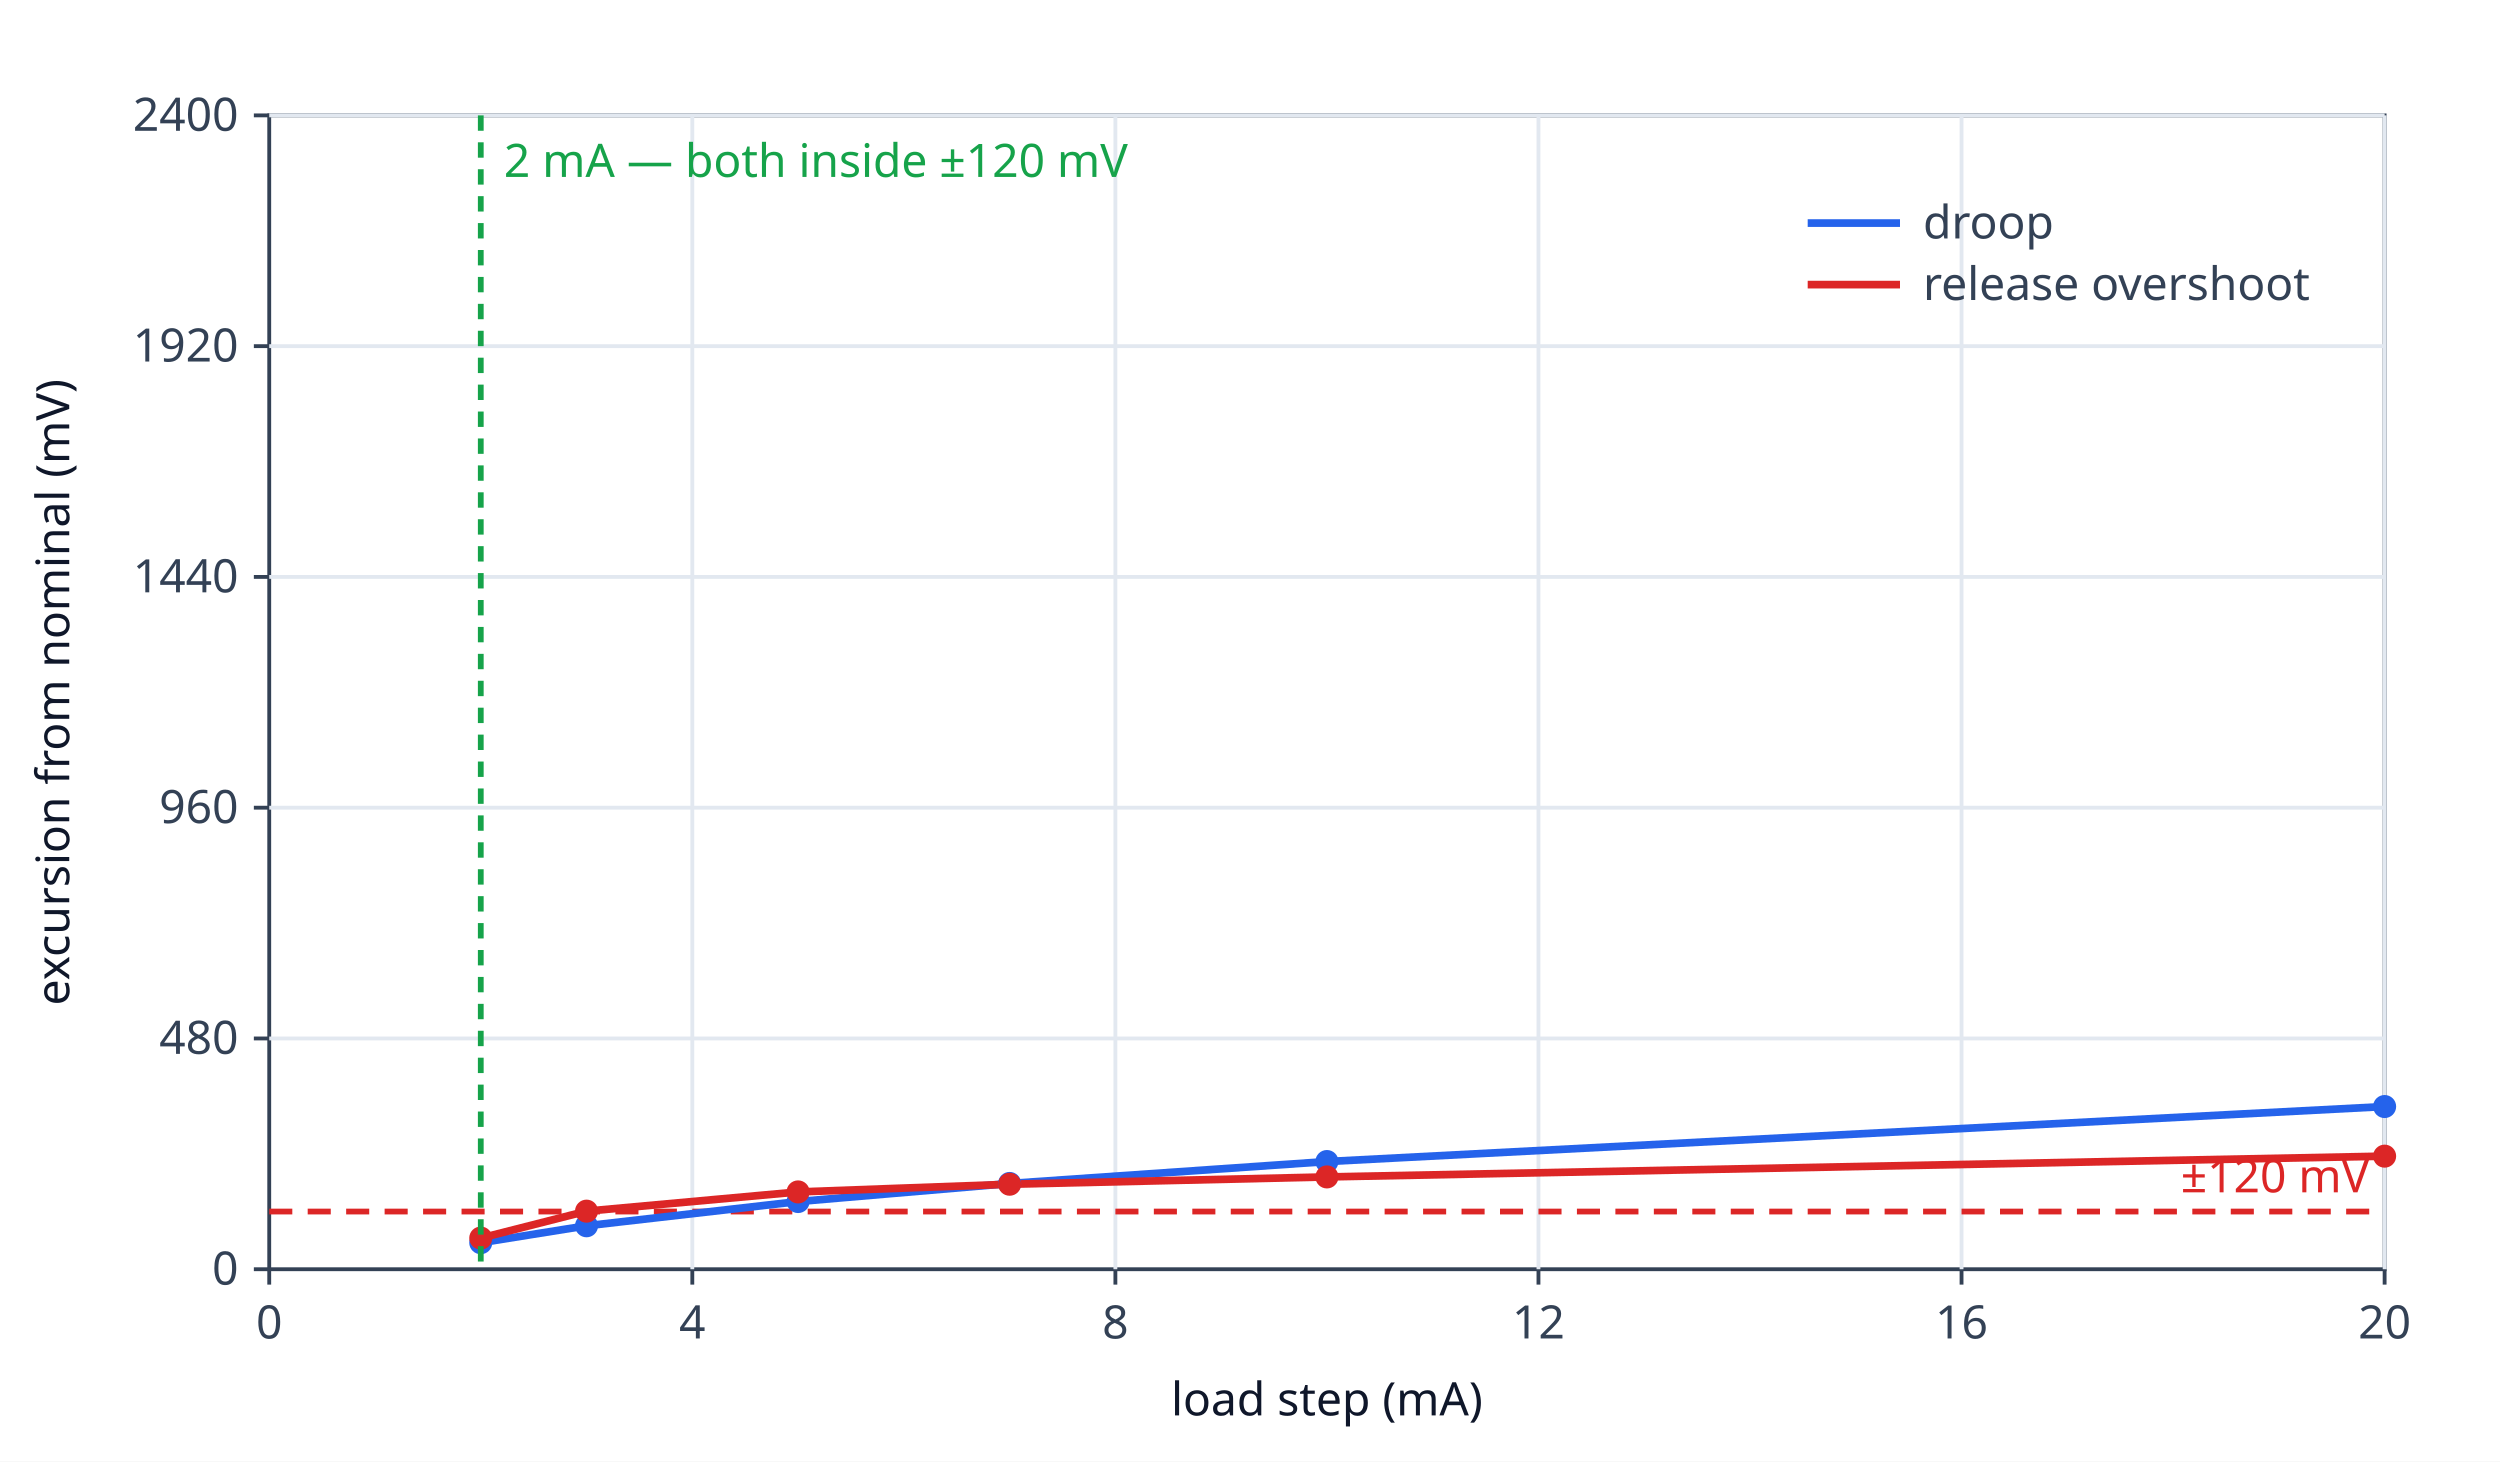
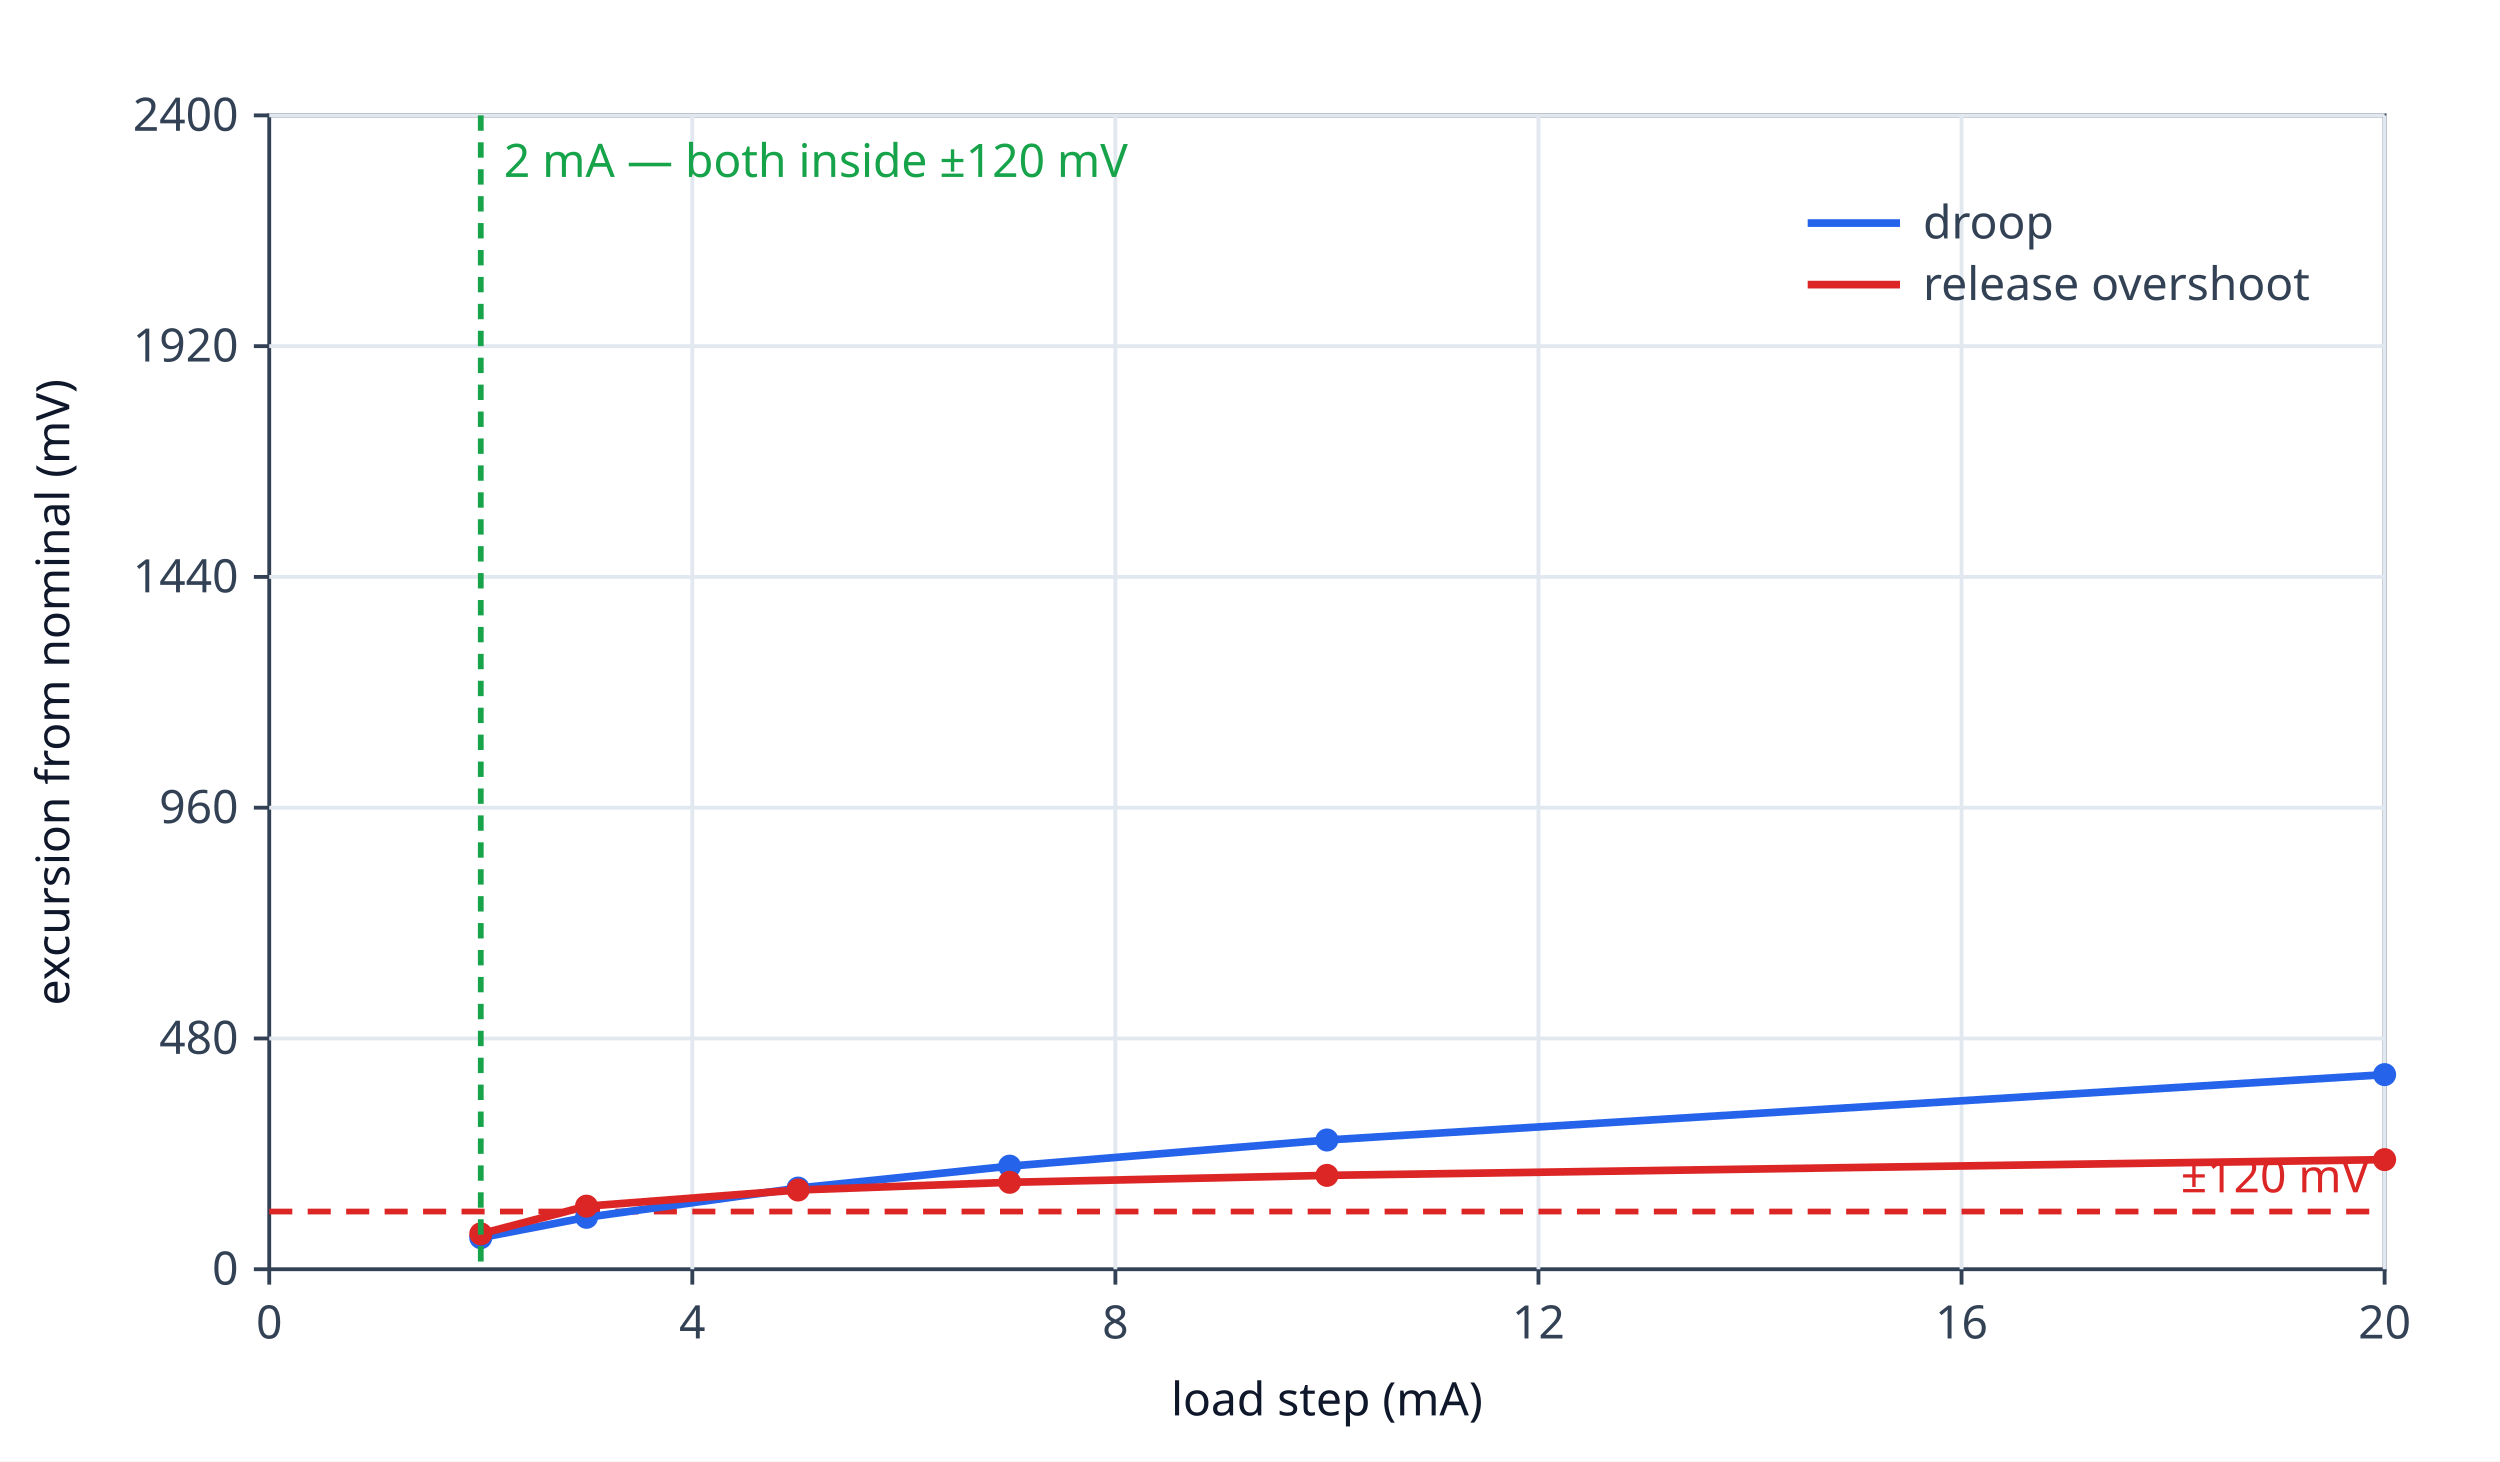
<svg xmlns="http://www.w3.org/2000/svg" width="650" height="380" viewBox="0 0 650 380" font-family="sans-serif" font-size="12">
  <rect width="650" height="380" fill="#ffffff" />
  <rect x="70" y="30" width="550" height="300" fill="none" stroke="#334155" stroke-width="1" />
  <line x1="70.0" y1="330" x2="70.0" y2="334" stroke="#334155" />
  <text x="70.0" y="348" text-anchor="middle" fill="#334155">0</text>
  <line x1="180.0" y1="330" x2="180.0" y2="334" stroke="#334155" />
  <text x="180.0" y="348" text-anchor="middle" fill="#334155">4</text>
  <line x1="180.0" y1="30" x2="180.0" y2="330" stroke="#e2e8f0" stroke-width="1" />
  <line x1="290.0" y1="330" x2="290.0" y2="334" stroke="#334155" />
  <text x="290.0" y="348" text-anchor="middle" fill="#334155">8</text>
  <line x1="290.0" y1="30" x2="290.0" y2="330" stroke="#e2e8f0" stroke-width="1" />
  <line x1="400.0" y1="330" x2="400.0" y2="334" stroke="#334155" />
  <text x="400.0" y="348" text-anchor="middle" fill="#334155">12</text>
  <line x1="400.0" y1="30" x2="400.0" y2="330" stroke="#e2e8f0" stroke-width="1" />
  <line x1="510.0" y1="330" x2="510.0" y2="334" stroke="#334155" />
  <text x="510.0" y="348" text-anchor="middle" fill="#334155">16</text>
  <line x1="510.0" y1="30" x2="510.0" y2="330" stroke="#e2e8f0" stroke-width="1" />
  <line x1="620.0" y1="330" x2="620.0" y2="334" stroke="#334155" />
  <text x="620.0" y="348" text-anchor="middle" fill="#334155">20</text>
  <line x1="620.0" y1="30" x2="620.0" y2="330" stroke="#e2e8f0" stroke-width="1" />
  <line x1="66" y1="330.0" x2="70" y2="330.0" stroke="#334155" />
  <text x="62" y="334.0" text-anchor="end" fill="#334155">0</text>
  <line x1="66" y1="270.0" x2="70" y2="270.0" stroke="#334155" />
  <text x="62" y="274.0" text-anchor="end" fill="#334155">480</text>
  <line x1="70" y1="270.0" x2="620" y2="270.0" stroke="#e2e8f0" stroke-width="1" />
  <line x1="66" y1="210.0" x2="70" y2="210.0" stroke="#334155" />
  <text x="62" y="214.0" text-anchor="end" fill="#334155">960</text>
  <line x1="70" y1="210.0" x2="620" y2="210.0" stroke="#e2e8f0" stroke-width="1" />
  <line x1="66" y1="150.0" x2="70" y2="150.0" stroke="#334155" />
  <text x="62" y="154.0" text-anchor="end" fill="#334155">1440</text>
  <line x1="70" y1="150.0" x2="620" y2="150.0" stroke="#e2e8f0" stroke-width="1" />
  <line x1="66" y1="90.0" x2="70" y2="90.0" stroke="#334155" />
  <text x="62" y="94.0" text-anchor="end" fill="#334155">1920</text>
  <line x1="70" y1="90.0" x2="620" y2="90.0" stroke="#e2e8f0" stroke-width="1" />
  <line x1="66" y1="30.0" x2="70" y2="30.0" stroke="#334155" />
  <text x="62" y="34.0" text-anchor="end" fill="#334155">2400</text>
  <line x1="70" y1="30.0" x2="620" y2="30.0" stroke="#e2e8f0" stroke-width="1" />
  <text x="345" y="368" text-anchor="middle" fill="#0f172a">load step (mA)</text>
  <text x="18" y="180" text-anchor="middle" fill="#0f172a" transform="rotate(-90 18 180)">excursion from nominal (mV)</text>
  <line x1="70" y1="315.0" x2="620" y2="315.0" stroke="#dc2626" stroke-width="1.5" stroke-dasharray="6 4" />
  <text x="616" y="310.0" text-anchor="end" fill="#dc2626">±120 mV</text>
-   <path d="M125.0,323.1 L152.5,318.7 L207.5,312.4 L262.5,307.7 L345.0,302.0 L620.0,287.7" fill="none" stroke="#2563eb" stroke-width="2" stroke-linejoin="round" />
-   <path d="M125.0,321.9 L152.5,314.9 L207.5,309.9 L262.5,307.9 L345.0,306.0 L620.0,300.6" fill="none" stroke="#dc2626" stroke-width="2" stroke-linejoin="round" />
-   <circle cx="125.0" cy="323.1" r="3" fill="#2563eb" />
-   <circle cx="125.0" cy="321.9" r="3" fill="#dc2626" />
-   <circle cx="152.5" cy="318.7" r="3" fill="#2563eb" />
-   <circle cx="152.5" cy="314.9" r="3" fill="#dc2626" />
-   <circle cx="207.5" cy="312.4" r="3" fill="#2563eb" />
-   <circle cx="207.5" cy="309.9" r="3" fill="#dc2626" />
-   <circle cx="262.5" cy="307.7" r="3" fill="#2563eb" />
-   <circle cx="262.5" cy="307.9" r="3" fill="#dc2626" />
-   <circle cx="345.0" cy="302.0" r="3" fill="#2563eb" />
-   <circle cx="345.0" cy="306.0" r="3" fill="#dc2626" />
-   <circle cx="620.0" cy="287.7" r="3" fill="#2563eb" />
-   <circle cx="620.0" cy="300.6" r="3" fill="#dc2626" />
+   <path d="M125.0,321.8 L152.5,316.5 L207.5,308.9 L262.5,303.2 L345.0,296.4 L620.0,279.4" fill="none" stroke="#2563eb" stroke-width="2" stroke-linejoin="round" />
+   <path d="M125.0,320.8 L152.5,313.6 L207.5,309.4 L262.5,307.4 L345.0,305.6 L620.0,301.5" fill="none" stroke="#dc2626" stroke-width="2" stroke-linejoin="round" />
+   <circle cx="125.0" cy="321.8" r="3" fill="#2563eb" />
+   <circle cx="125.0" cy="320.8" r="3" fill="#dc2626" />
+   <circle cx="152.5" cy="316.5" r="3" fill="#2563eb" />
+   <circle cx="152.5" cy="313.6" r="3" fill="#dc2626" />
+   <circle cx="207.5" cy="308.9" r="3" fill="#2563eb" />
+   <circle cx="207.5" cy="309.4" r="3" fill="#dc2626" />
+   <circle cx="262.5" cy="303.2" r="3" fill="#2563eb" />
+   <circle cx="262.5" cy="307.4" r="3" fill="#dc2626" />
+   <circle cx="345.0" cy="296.4" r="3" fill="#2563eb" />
+   <circle cx="345.0" cy="305.6" r="3" fill="#dc2626" />
+   <circle cx="620.0" cy="279.4" r="3" fill="#2563eb" />
+   <circle cx="620.0" cy="301.5" r="3" fill="#dc2626" />
  <line x1="125.0" y1="30" x2="125.0" y2="330" stroke="#16a34a" stroke-width="1.5" stroke-dasharray="4 3" />
  <text x="131.0" y="46" fill="#16a34a">2 mA — both inside ±120 mV</text>
  <line x1="470" y1="58" x2="494" y2="58" stroke="#2563eb" stroke-width="2" />
  <text x="500" y="62" fill="#334155">droop</text>
  <line x1="470" y1="74" x2="494" y2="74" stroke="#dc2626" stroke-width="2" />
  <text x="500" y="78" fill="#334155">release overshoot</text>
</svg>
